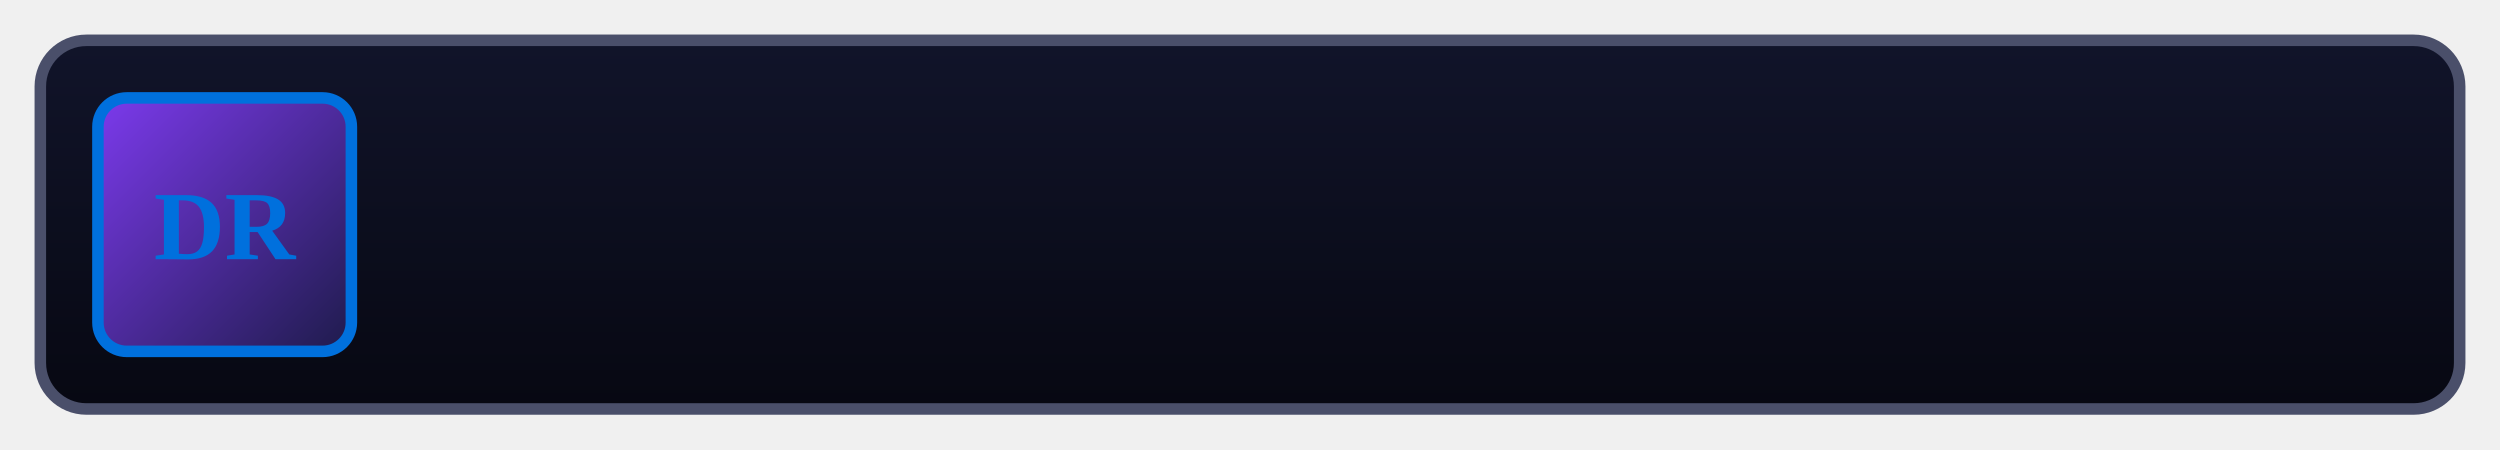
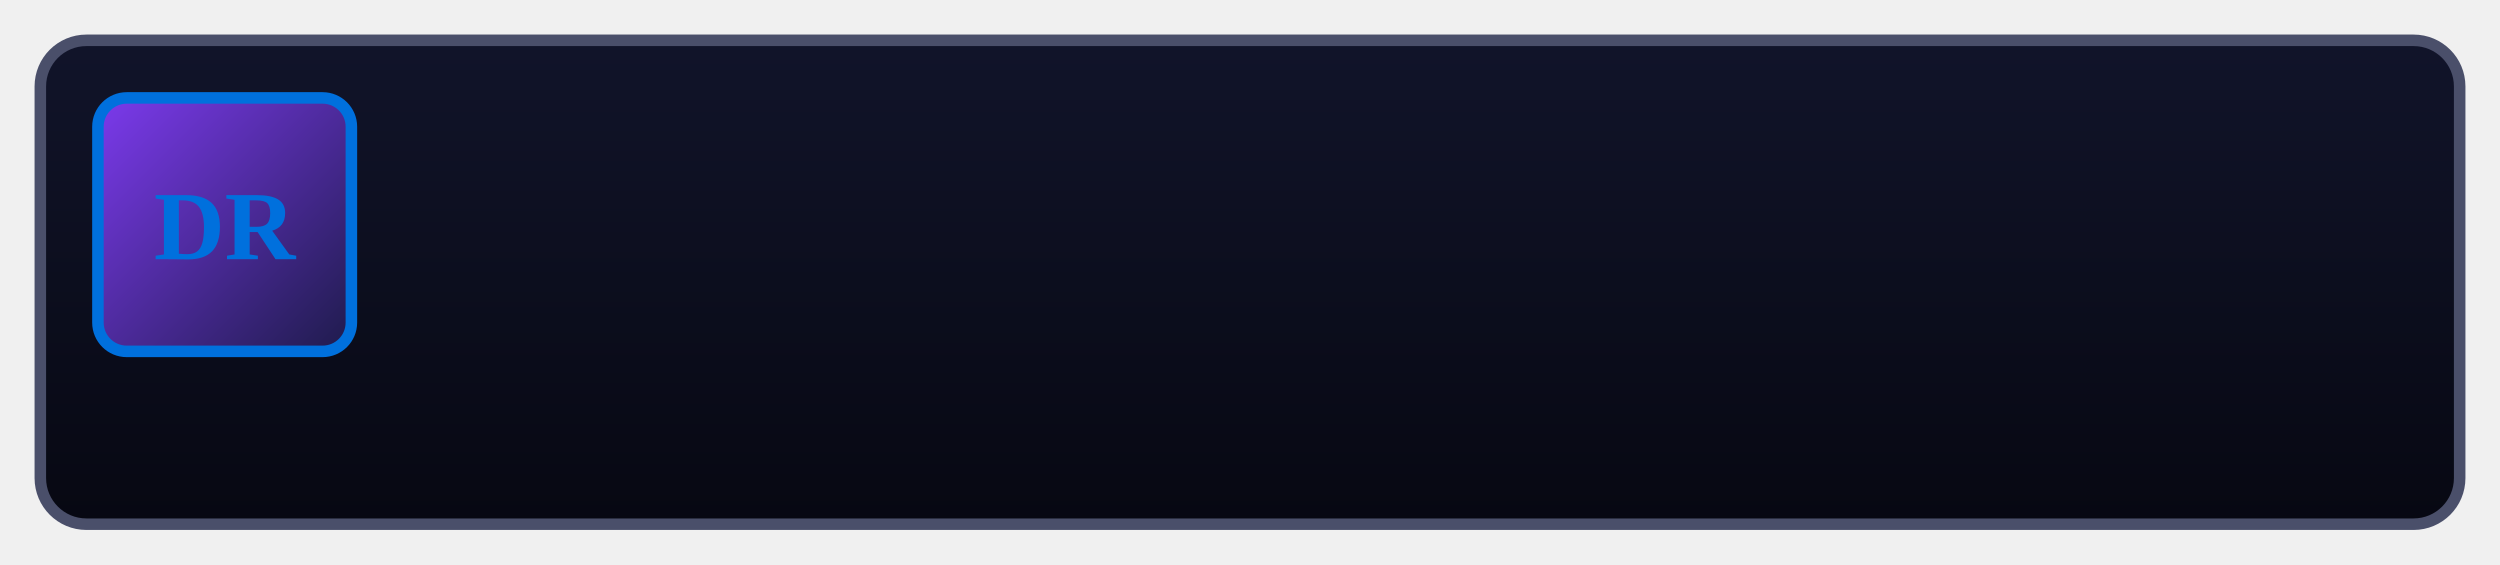
- <svg xmlns="http://www.w3.org/2000/svg" width="434" height="78" viewBox="0 0 434 78" role="img" aria-label="DR Tracker Forever: Cuánto dura el próximo control de masas">
+ <svg xmlns="http://www.w3.org/2000/svg" width="434" height="98" viewBox="0 0 434 98" role="img" aria-label="DR Tracker Forever: Cuánto dura el próximo control de masas Descargas: 1.830">
  <defs>
    <linearGradient id="tip" x1="0" y1="0" x2="0" y2="1">
      <stop offset="0" stop-color="#11142a" />
      <stop offset="1" stop-color="#070812" />
    </linearGradient>
    <linearGradient id="gold" x1="0" y1="0" x2="1" y2="0">
      <stop offset="0" stop-color="#ffd100" stop-opacity="0" />
      <stop offset=".5" stop-color="#fff3b0" />
      <stop offset="1" stop-color="#ffd100" stop-opacity="0" />
    </linearGradient>
    <linearGradient id="goldtext" x1="0" y1="0" x2="0" y2="1">
      <stop offset="0" stop-color="#fff3b0" />
      <stop offset=".55" stop-color="#ffd100" />
      <stop offset="1" stop-color="#c8860a" />
    </linearGradient>
    <linearGradient id="gem" x1="0" y1="0" x2="1" y2="1">
      <stop offset="0" stop-color="#7c3aed" />
      <stop offset="1" stop-color="#1e1b4b" />
    </linearGradient>
  </defs>
  <style>
    text { font-family: Verdana, 'DejaVu Sans', Arial, sans-serif; font-size: 14px; fill: #fff; }
    .t { font-family: Georgia, 'Times New Roman', serif; font-weight: bold; }
    .l { opacity: 0; animation: in .45s ease-out forwards; }
    .glint { animation: run 7s linear infinite; }
    @keyframes in { from { opacity: 0; transform: translateX(-6px); } to { opacity: 1; transform: none; } }
    @keyframes run { from { stroke-dashoffset: 0; } to { stroke-dashoffset: -1000; } }
    @keyframes blink { 50% { opacity: 0; } }
    @media (prefers-reduced-motion: reduce) { .l, .glint, .fx { animation: none !important; opacity: 1 !important; } }</style>
-   <rect x="7" y="7" width="420" height="64" rx="8" fill="url(#tip)" stroke="#4a4f6a" stroke-width="2" />
+   <rect x="7" y="7" width="420" height="84" rx="8" fill="url(#tip)" stroke="#4a4f6a" stroke-width="2" />
  <rect x="17" y="17" width="44" height="44" rx="5" fill="url(#gem)" stroke="#0070dd" stroke-width="2" />
  <text class="t" x="39" y="45" text-anchor="middle" style="font-size:17px; fill:#0070dd">DR</text>
-   <text class="l t" x="74" y="35" style="animation-delay:0.1s; font-size:16px; fill:#0070dd">DR Tracker Forever</text>
-   <text class="l" x="413" y="35" text-anchor="end" style="font-size:12px; fill:#ffd100; animation-delay:.1s">1.830</text>
-   <text class="l " x="74" y="56" style="animation-delay:0.2s; fill:#c9c9c9; font-size:12.5px">Cuánto dura el próximo control de masas</text>
+   <text class="l t" x="74" y="33" style="animation-delay:0.1s; font-size:16px; fill:#0070dd">DR Tracker Forever</text>
+   <text class="l" x="413" y="33" text-anchor="end" style="font-size:12px; fill:#9d9d9d; animation-delay:.1s">v1.02</text>
+   <text class="l " x="74" y="54" style="animation-delay:0.2s; fill:#c9c9c9; font-size:12.5px">Cuánto dura el próximo control de masas</text>
+   <text class="l " x="74" y="76" style="animation-delay:0.3s; fill:#9d9d9d; font-size:12.5px">Descargas: <tspan style="fill:#ffd100">1.830</tspan>
+   </text>
</svg>
